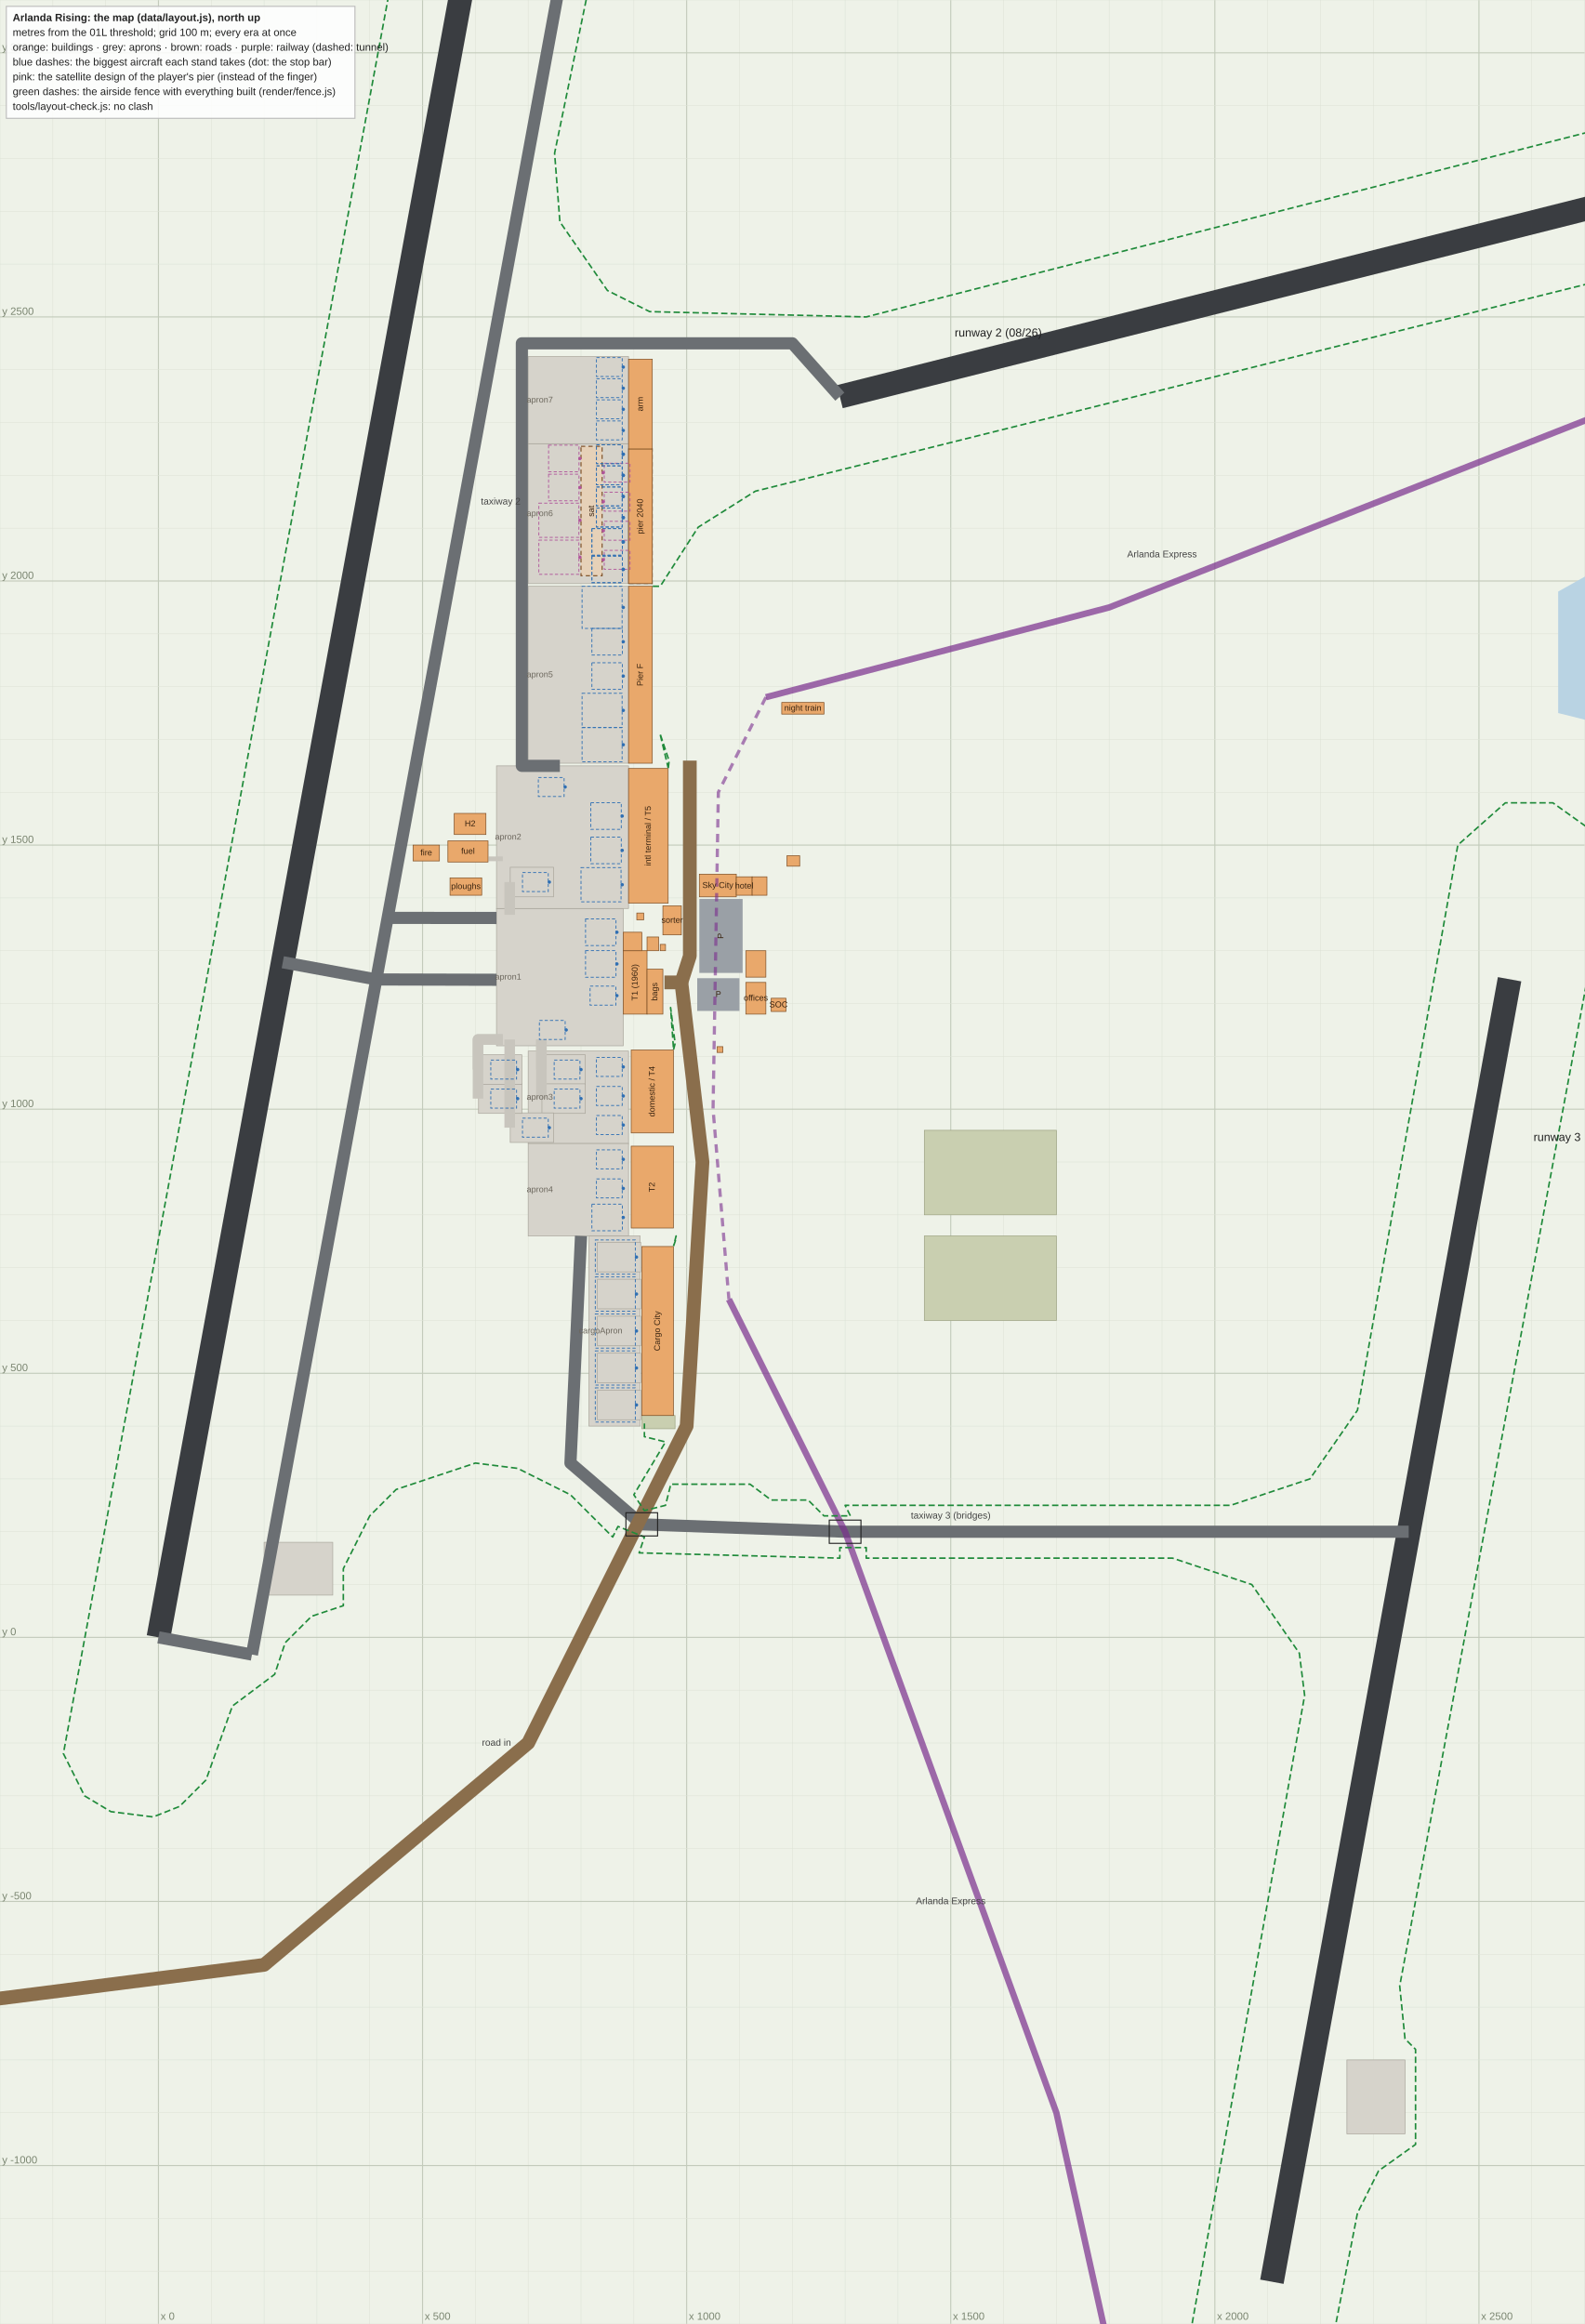
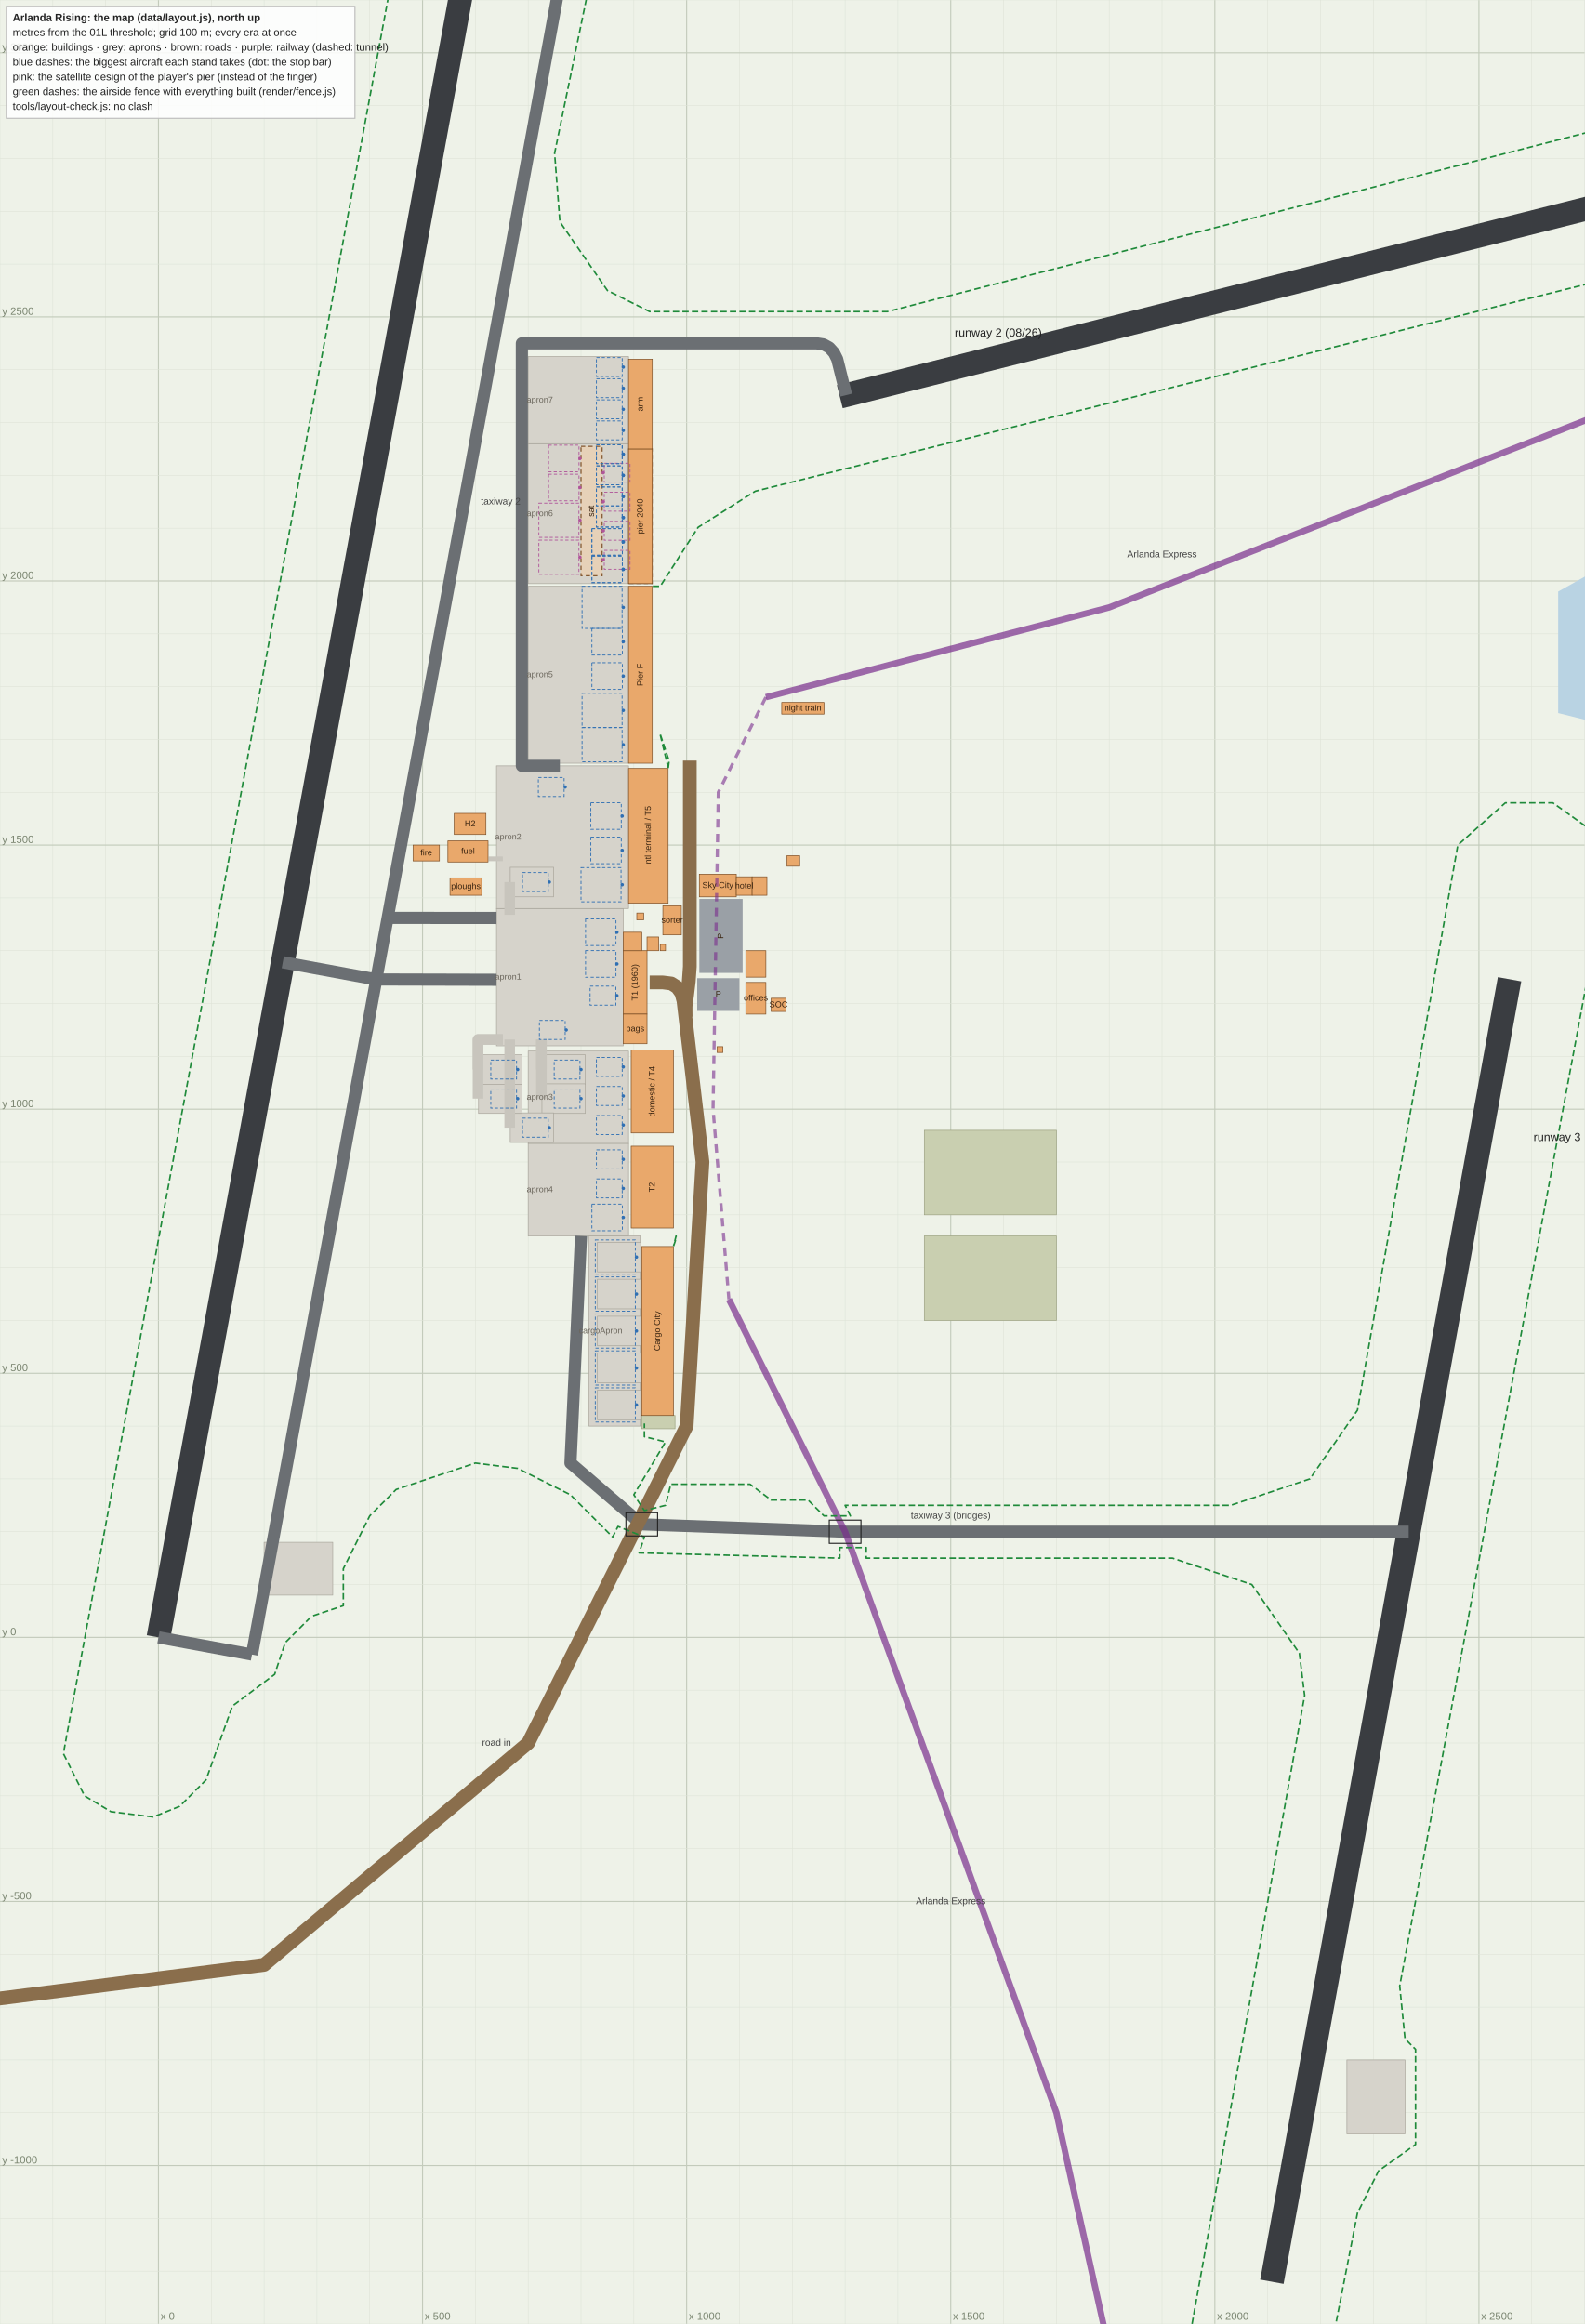
<svg xmlns="http://www.w3.org/2000/svg" width="1500" height="2200" viewBox="0 0 1500 2200" font-family="Arial, sans-serif">
  <rect width="1500" height="2200" fill="#eef2e8" />
  <line x1="0.0" y1="0" x2="0.0" y2="2200" stroke="#dde3d6" stroke-width="0.5" />
  <line x1="50.0" y1="0" x2="50.0" y2="2200" stroke="#dde3d6" stroke-width="0.5" />
  <line x1="100.0" y1="0" x2="100.0" y2="2200" stroke="#dde3d6" stroke-width="0.5" />
  <line x1="150.0" y1="0" x2="150.0" y2="2200" stroke="#c3cbbb" stroke-width="1" />
  <text x="152" y="2196" font-size="10" fill="#7a8570">x 0</text>
  <line x1="200.0" y1="0" x2="200.0" y2="2200" stroke="#dde3d6" stroke-width="0.5" />
  <line x1="250.0" y1="0" x2="250.0" y2="2200" stroke="#dde3d6" stroke-width="0.5" />
  <line x1="300.0" y1="0" x2="300.0" y2="2200" stroke="#dde3d6" stroke-width="0.5" />
  <line x1="350.0" y1="0" x2="350.0" y2="2200" stroke="#dde3d6" stroke-width="0.5" />
  <line x1="400.0" y1="0" x2="400.0" y2="2200" stroke="#c3cbbb" stroke-width="1" />
  <text x="402" y="2196" font-size="10" fill="#7a8570">x 500</text>
  <line x1="450.0" y1="0" x2="450.0" y2="2200" stroke="#dde3d6" stroke-width="0.5" />
  <line x1="500.0" y1="0" x2="500.0" y2="2200" stroke="#dde3d6" stroke-width="0.5" />
  <line x1="550.0" y1="0" x2="550.0" y2="2200" stroke="#dde3d6" stroke-width="0.5" />
  <line x1="600.0" y1="0" x2="600.0" y2="2200" stroke="#dde3d6" stroke-width="0.5" />
  <line x1="650.0" y1="0" x2="650.0" y2="2200" stroke="#c3cbbb" stroke-width="1" />
  <text x="652" y="2196" font-size="10" fill="#7a8570">x 1000</text>
  <line x1="700.0" y1="0" x2="700.0" y2="2200" stroke="#dde3d6" stroke-width="0.5" />
  <line x1="750.0" y1="0" x2="750.0" y2="2200" stroke="#dde3d6" stroke-width="0.5" />
  <line x1="800.0" y1="0" x2="800.0" y2="2200" stroke="#dde3d6" stroke-width="0.5" />
  <line x1="850.0" y1="0" x2="850.0" y2="2200" stroke="#dde3d6" stroke-width="0.5" />
  <line x1="900.0" y1="0" x2="900.0" y2="2200" stroke="#c3cbbb" stroke-width="1" />
  <text x="902" y="2196" font-size="10" fill="#7a8570">x 1500</text>
  <line x1="950.0" y1="0" x2="950.0" y2="2200" stroke="#dde3d6" stroke-width="0.5" />
  <line x1="1000.0" y1="0" x2="1000.0" y2="2200" stroke="#dde3d6" stroke-width="0.5" />
  <line x1="1050.0" y1="0" x2="1050.0" y2="2200" stroke="#dde3d6" stroke-width="0.5" />
  <line x1="1100.0" y1="0" x2="1100.0" y2="2200" stroke="#dde3d6" stroke-width="0.5" />
  <line x1="1150.0" y1="0" x2="1150.0" y2="2200" stroke="#c3cbbb" stroke-width="1" />
  <text x="1152" y="2196" font-size="10" fill="#7a8570">x 2000</text>
  <line x1="1200.0" y1="0" x2="1200.0" y2="2200" stroke="#dde3d6" stroke-width="0.5" />
  <line x1="1250.0" y1="0" x2="1250.0" y2="2200" stroke="#dde3d6" stroke-width="0.5" />
  <line x1="1300.0" y1="0" x2="1300.0" y2="2200" stroke="#dde3d6" stroke-width="0.5" />
  <line x1="1350.0" y1="0" x2="1350.0" y2="2200" stroke="#dde3d6" stroke-width="0.5" />
  <line x1="1400.0" y1="0" x2="1400.0" y2="2200" stroke="#c3cbbb" stroke-width="1" />
  <text x="1402" y="2196" font-size="10" fill="#7a8570">x 2500</text>
  <line x1="1450.0" y1="0" x2="1450.0" y2="2200" stroke="#dde3d6" stroke-width="0.5" />
  <line x1="1500.0" y1="0" x2="1500.0" y2="2200" stroke="#dde3d6" stroke-width="0.5" />
  <line x1="0" y1="2200.0" x2="1500" y2="2200.0" stroke="#dde3d6" stroke-width="0.5" />
  <line x1="0" y1="2150.0" x2="1500" y2="2150.0" stroke="#dde3d6" stroke-width="0.5" />
  <line x1="0" y1="2100.0" x2="1500" y2="2100.0" stroke="#dde3d6" stroke-width="0.5" />
  <line x1="0" y1="2050.0" x2="1500" y2="2050.0" stroke="#c3cbbb" stroke-width="1" />
  <text x="2" y="2048" font-size="10" fill="#7a8570">y -1000</text>
  <line x1="0" y1="2000.0" x2="1500" y2="2000.0" stroke="#dde3d6" stroke-width="0.5" />
  <line x1="0" y1="1950.0" x2="1500" y2="1950.0" stroke="#dde3d6" stroke-width="0.5" />
  <line x1="0" y1="1900.0" x2="1500" y2="1900.0" stroke="#dde3d6" stroke-width="0.5" />
  <line x1="0" y1="1850.0" x2="1500" y2="1850.0" stroke="#dde3d6" stroke-width="0.5" />
  <line x1="0" y1="1800.0" x2="1500" y2="1800.0" stroke="#c3cbbb" stroke-width="1" />
  <text x="2" y="1798" font-size="10" fill="#7a8570">y -500</text>
  <line x1="0" y1="1750.0" x2="1500" y2="1750.0" stroke="#dde3d6" stroke-width="0.5" />
  <line x1="0" y1="1700.0" x2="1500" y2="1700.0" stroke="#dde3d6" stroke-width="0.5" />
  <line x1="0" y1="1650.0" x2="1500" y2="1650.0" stroke="#dde3d6" stroke-width="0.5" />
  <line x1="0" y1="1600.0" x2="1500" y2="1600.0" stroke="#dde3d6" stroke-width="0.5" />
  <line x1="0" y1="1550.0" x2="1500" y2="1550.0" stroke="#c3cbbb" stroke-width="1" />
  <text x="2" y="1548" font-size="10" fill="#7a8570">y 0</text>
  <line x1="0" y1="1500.0" x2="1500" y2="1500.0" stroke="#dde3d6" stroke-width="0.5" />
  <line x1="0" y1="1450.0" x2="1500" y2="1450.0" stroke="#dde3d6" stroke-width="0.5" />
  <line x1="0" y1="1400.0" x2="1500" y2="1400.0" stroke="#dde3d6" stroke-width="0.5" />
  <line x1="0" y1="1350.0" x2="1500" y2="1350.0" stroke="#dde3d6" stroke-width="0.5" />
  <line x1="0" y1="1300.0" x2="1500" y2="1300.0" stroke="#c3cbbb" stroke-width="1" />
  <text x="2" y="1298" font-size="10" fill="#7a8570">y 500</text>
  <line x1="0" y1="1250.0" x2="1500" y2="1250.0" stroke="#dde3d6" stroke-width="0.5" />
  <line x1="0" y1="1200.0" x2="1500" y2="1200.0" stroke="#dde3d6" stroke-width="0.5" />
  <line x1="0" y1="1150.0" x2="1500" y2="1150.0" stroke="#dde3d6" stroke-width="0.5" />
  <line x1="0" y1="1100.0" x2="1500" y2="1100.0" stroke="#dde3d6" stroke-width="0.5" />
  <line x1="0" y1="1050.0" x2="1500" y2="1050.0" stroke="#c3cbbb" stroke-width="1" />
  <text x="2" y="1048" font-size="10" fill="#7a8570">y 1000</text>
  <line x1="0" y1="1000.0" x2="1500" y2="1000.0" stroke="#dde3d6" stroke-width="0.5" />
  <line x1="0" y1="950.0" x2="1500" y2="950.0" stroke="#dde3d6" stroke-width="0.5" />
  <line x1="0" y1="900.0" x2="1500" y2="900.0" stroke="#dde3d6" stroke-width="0.5" />
  <line x1="0" y1="850.0" x2="1500" y2="850.0" stroke="#dde3d6" stroke-width="0.5" />
  <line x1="0" y1="800.0" x2="1500" y2="800.0" stroke="#c3cbbb" stroke-width="1" />
  <text x="2" y="798" font-size="10" fill="#7a8570">y 1500</text>
  <line x1="0" y1="750.0" x2="1500" y2="750.0" stroke="#dde3d6" stroke-width="0.5" />
  <line x1="0" y1="700.0" x2="1500" y2="700.0" stroke="#dde3d6" stroke-width="0.5" />
  <line x1="0" y1="650.0" x2="1500" y2="650.0" stroke="#dde3d6" stroke-width="0.5" />
  <line x1="0" y1="600.0" x2="1500" y2="600.0" stroke="#dde3d6" stroke-width="0.5" />
  <line x1="0" y1="550.0" x2="1500" y2="550.0" stroke="#c3cbbb" stroke-width="1" />
  <text x="2" y="548" font-size="10" fill="#7a8570">y 2000</text>
  <line x1="0" y1="500.0" x2="1500" y2="500.0" stroke="#dde3d6" stroke-width="0.5" />
  <line x1="0" y1="450.0" x2="1500" y2="450.0" stroke="#dde3d6" stroke-width="0.5" />
  <line x1="0" y1="400.0" x2="1500" y2="400.0" stroke="#dde3d6" stroke-width="0.5" />
  <line x1="0" y1="350.0" x2="1500" y2="350.0" stroke="#dde3d6" stroke-width="0.5" />
  <line x1="0" y1="300.0" x2="1500" y2="300.0" stroke="#c3cbbb" stroke-width="1" />
  <text x="2" y="298" font-size="10" fill="#7a8570">y 2500</text>
  <line x1="0" y1="250.0" x2="1500" y2="250.0" stroke="#dde3d6" stroke-width="0.5" />
  <line x1="0" y1="200.0" x2="1500" y2="200.0" stroke="#dde3d6" stroke-width="0.5" />
  <line x1="0" y1="150.0" x2="1500" y2="150.0" stroke="#dde3d6" stroke-width="0.5" />
  <line x1="0" y1="100.0" x2="1500" y2="100.0" stroke="#dde3d6" stroke-width="0.5" />
  <line x1="0" y1="50.0" x2="1500" y2="50.0" stroke="#c3cbbb" stroke-width="1" />
  <text x="2" y="48" font-size="10" fill="#7a8570">y 3000</text>
  <line x1="0" y1="0.0" x2="1500" y2="0.0" stroke="#dde3d6" stroke-width="0.5" />
  <polygon points="1475.0,675.0 1675.0,725.0 1850.0,650.0 1800.0,525.0 1600.0,490.0 1475.0,560.0" fill="#b9d3e3" />
  <polygon points="-350.0,-100.0 -200.0,-75.0 -130.0,-175.0 -275.0,-250.0 -390.0,-190.0" fill="#b9d3e3" />
  <polygon points="1900.0,2000.0 2075.0,2050.0 2175.0,1930.0 2000.0,1850.0" fill="#b9d3e3" />
  <rect x="607.5" y="1340.0" width="31.5" height="12.5" fill="#c9cfb0" stroke="#9aa080" stroke-width="0.6" />
  <rect x="875.0" y="1170.0" width="125.0" height="80.0" fill="#c9cfb0" stroke="#9aa080" stroke-width="0.6" />
  <rect x="875.0" y="1070.0" width="125.0" height="80.0" fill="#c9cfb0" stroke="#9aa080" stroke-width="0.6" />
  <rect x="660.0" y="926.0" width="40.0" height="31.0" fill="#9aa0a6" stroke="none" stroke-width="0.6" />
  <rect x="662.0" y="851.0" width="41.0" height="70.0" fill="#9aa0a6" stroke="none" stroke-width="0.6" />
  <rect x="595.0" y="425.0" width="22.5" height="127.5" fill="#d6d3cb" stroke="#a8a49a" stroke-dasharray="4 3" fill-opacity="0.55" />
  <rect x="250.0" y="1460.0" width="65.0" height="50.0" fill="#d6d3cb" stroke="#a8a49a" stroke-width="0.6" />
  <rect x="1275.0" y="1950.0" width="55.0" height="70.0" fill="#d6d3cb" stroke="#a8a49a" stroke-width="0.6" />
  <rect x="470.0" y="860.0" width="120.0" height="130.0" fill="#d6d3cb" stroke="#a8a49a" stroke-width="0.6" />
  <rect x="470.0" y="725.0" width="125.0" height="135.0" fill="#d6d3cb" stroke="#a8a49a" stroke-width="0.6" />
  <rect x="500.0" y="995.0" width="95.0" height="87.5" fill="#d6d3cb" stroke="#a8a49a" stroke-width="0.6" />
  <rect x="500.0" y="1082.5" width="95.0" height="87.5" fill="#d6d3cb" stroke="#a8a49a" stroke-width="0.6" />
  <rect x="500.0" y="555.0" width="95.0" height="167.5" fill="#d6d3cb" stroke="#a8a49a" stroke-width="0.6" />
  <rect x="500.0" y="420.0" width="95.0" height="132.5" fill="#d6d3cb" stroke="#a8a49a" stroke-width="0.6" />
  <rect x="500.0" y="337.5" width="95.0" height="82.5" fill="#d6d3cb" stroke="#a8a49a" stroke-width="0.6" />
  <rect x="557.5" y="1170.0" width="48.5" height="180.0" fill="#d6d3cb" stroke="#a8a49a" stroke-width="0.6" />
  <rect x="513.0" y="998.5" width="41.0" height="28.0" fill="#d6d3cb" stroke="#a8a49a" stroke-width="0.6" />
  <rect x="513.0" y="1026.0" width="41.0" height="28.0" fill="#d6d3cb" stroke="#a8a49a" stroke-width="0.6" />
  <rect x="483.0" y="1053.5" width="41.0" height="28.0" fill="#d6d3cb" stroke="#a8a49a" stroke-width="0.6" />
  <rect x="453.0" y="1026.0" width="41.0" height="28.0" fill="#d6d3cb" stroke="#a8a49a" stroke-width="0.6" />
  <rect x="453.0" y="998.5" width="41.0" height="28.0" fill="#d6d3cb" stroke="#a8a49a" stroke-width="0.6" />
  <rect x="483.0" y="821.0" width="41.0" height="28.0" fill="#d6d3cb" stroke="#a8a49a" stroke-width="0.6" />
  <rect x="565.5" y="1316.0" width="41.0" height="28.0" fill="#d6d3cb" stroke="#a8a49a" stroke-width="0.6" />
  <rect x="565.5" y="1281.0" width="41.0" height="28.0" fill="#d6d3cb" stroke="#a8a49a" stroke-width="0.6" />
  <rect x="565.5" y="1246.0" width="41.0" height="28.0" fill="#d6d3cb" stroke="#a8a49a" stroke-width="0.6" />
  <rect x="565.5" y="1211.0" width="41.0" height="28.0" fill="#d6d3cb" stroke="#a8a49a" stroke-width="0.6" />
  <rect x="565.5" y="1176.0" width="41.0" height="28.0" fill="#d6d3cb" stroke="#a8a49a" stroke-width="0.6" />
  <polyline points="150.0,1550.0 448.0,-68.0" fill="none" stroke="#3a3d41" stroke-width="22.5" stroke-linejoin="round" />
  <polyline points="795.0,375.5 2004.5,71.0" fill="none" stroke="#3a3d41" stroke-width="22.5" stroke-linejoin="round" />
  <polyline points="1204.0,2160.0 1429.0,927.0" fill="none" stroke="#3a3d41" stroke-width="22.5" stroke-linejoin="round" />
  <polyline points="238.5,1566.3 536.5,-51.7" fill="none" stroke="#6b6f73" stroke-width="11.5" stroke-linejoin="round" />
  <polyline points="150.0,1550.0 238.5,1566.3" fill="none" stroke="#6b6f73" stroke-width="11.5" stroke-linejoin="round" />
  <polyline points="267.7,910.9 356.2,927.2" fill="none" stroke="#6b6f73" stroke-width="11.5" stroke-linejoin="round" />
  <polyline points="448.0,-68.0 536.5,-51.7" fill="none" stroke="#6b6f73" stroke-width="11.5" stroke-linejoin="round" />
  <polyline points="356.2,927.2 470.0,927.5" fill="none" stroke="#6b6f73" stroke-width="11.5" stroke-linejoin="round" />
  <polyline points="366.9,868.9 470.0,869.0" fill="none" stroke="#6b6f73" stroke-width="11.5" stroke-linejoin="round" />
-   <polyline points="530.0,725.0 494.0,725.0 494.0,325.0 750.0,325.0 795.0,375.5" fill="none" stroke="#6b6f73" stroke-width="11.5" stroke-linejoin="round" />
+   <polyline points="530.0,725.0 494.0,725.0 494.0,325.0 773.0,325.0 779.5,326.0 785.0,329.0 789.5,334.0 792.5,340.0 801.0,374.0" fill="none" stroke="#6b6f73" stroke-width="11.5" stroke-linejoin="round" />
  <polyline points="1333.5,1450.0 800.0,1450.0 607.5,1443.0 540.0,1385.0 550.0,1170.0" fill="none" stroke="#6b6f73" stroke-width="11.5" stroke-linejoin="round" />
  <polyline points="462.5,813.0 476.0,813.0" fill="none" stroke="#c8c5bd" stroke-width="4.5" stroke-linejoin="round" />
  <polyline points="512.5,1012.5 512.5,984.0" fill="none" stroke="#c8c5bd" stroke-width="10.0" stroke-linejoin="round" />
  <polyline points="512.5,1040.0 512.5,984.0" fill="none" stroke="#c8c5bd" stroke-width="10.0" stroke-linejoin="round" />
  <polyline points="482.5,1067.5 482.5,984.0" fill="none" stroke="#c8c5bd" stroke-width="10.0" stroke-linejoin="round" />
  <polyline points="452.5,1040.0 452.5,984.0 476.0,984.0" fill="none" stroke="#c8c5bd" stroke-width="10.0" stroke-linejoin="round" />
  <polyline points="452.5,1012.5 452.5,984.0 476.0,984.0" fill="none" stroke="#c8c5bd" stroke-width="10.0" stroke-linejoin="round" />
  <polyline points="482.5,835.0 482.5,866.0" fill="none" stroke="#c8c5bd" stroke-width="10.0" stroke-linejoin="round" />
-   <polyline points="-790.0,1900.0 -300.0,1930.0 250.0,1860.0 500.0,1650.0 650.0,1350.0 665.0,1100.0 645.0,930.0 629.0,930.0" fill="none" stroke="#8a6e4c" stroke-width="13.0" stroke-linejoin="round" />
-   <polyline points="645.0,930.0 653.0,905.0 653.0,720.0" fill="none" stroke="#8a6e4c" stroke-width="13.0" stroke-linejoin="round" />
+   <polyline points="-790.0,1900.0 -300.0,1930.0 250.0,1860.0 500.0,1650.0 650.0,1350.0 665.0,1100.0 647.0,947.5 645.0,940.0 641.0,934.5 635.5,931.0 627.5,930.0 615.0,930.0" fill="none" stroke="#8a6e4c" stroke-width="13.0" stroke-linejoin="round" />
+   <polyline points="649.0,962.5 649.0,952.5 650.5,941.5 652.0,929.0 653.0,915.0 653.0,720.0" fill="none" stroke="#8a6e4c" stroke-width="13.0" stroke-linejoin="round" />
  <polyline points="-400.0,17550.0 -630.0,4800.0 -700.0,3350.0 -760.0,2300.0 -790.0,1900.0 -780.0,1150.0 -825.0,250.0 -900.0,-1050.0 -1025.0,-2950.0 -1450.0,-16450.0" fill="none" stroke="#8a6e4c" stroke-width="15.0" stroke-linejoin="round" />
  <polyline points="-790.0,1900.0 -950.0,1910.0 -1170.0,2200.0" fill="none" stroke="#8a6e4c" stroke-width="13.0" stroke-linejoin="round" />
  <polyline points="-745.0,1903.0 -762.0,1882.0 -775.0,1830.0 -780.5,1760.0" fill="none" stroke="#8a6e4c" stroke-width="8.0" stroke-linejoin="round" />
  <polyline points="-745.0,1903.0 -761.0,1925.0 -769.0,1975.0 -772.0,2040.0" fill="none" stroke="#8a6e4c" stroke-width="8.0" stroke-linejoin="round" />
  <polyline points="-835.0,1903.0 -818.0,1882.0 -803.0,1830.0 -795.5,1760.0" fill="none" stroke="#8a6e4c" stroke-width="8.0" stroke-linejoin="round" />
  <polyline points="-835.0,1903.0 -819.0,1925.0 -806.0,1975.0 -787.0,2040.0" fill="none" stroke="#8a6e4c" stroke-width="8.0" stroke-linejoin="round" />
  <polyline points="2450.0,-550.0 2150.0,100.0 1750.0,300.0 1050.0,575.0 725.0,660.0" fill="none" stroke="#7a2e8e" stroke-width="6.0" stroke-linejoin="round" stroke-opacity="0.7" />
  <polyline points="690.0,1230.0 800.0,1450.0 1000.0,2000.0 1300.0,3350.0" fill="none" stroke="#7a2e8e" stroke-width="6.0" stroke-linejoin="round" stroke-opacity="0.7" />
  <rect x="590.0" y="900.0" width="22.5" height="60.0" fill="#e9a86b" stroke="#7a4a20" stroke-width="0.6" />
  <rect x="595.0" y="727.5" width="37.5" height="127.5" fill="#e9a86b" stroke="#7a4a20" stroke-width="0.6" />
  <rect x="597.5" y="994.0" width="40.0" height="78.5" fill="#e9a86b" stroke="#7a4a20" stroke-width="0.6" />
-   <rect x="612.5" y="917.5" width="15.0" height="42.5" fill="#e9a86b" stroke="#7a4a20" stroke-width="0.6" />
+   <rect x="590.0" y="960.0" width="22.5" height="28.0" fill="#e9a86b" stroke="#7a4a20" stroke-width="0.6" />
  <rect x="612.5" y="887.0" width="11.0" height="13.0" fill="#e9a86b" stroke="#7a4a20" stroke-width="0.6" />
  <rect x="625.0" y="894.0" width="5.0" height="6.0" fill="#e9a86b" stroke="#7a4a20" stroke-width="0.6" />
  <rect x="597.5" y="1085.0" width="40.0" height="77.5" fill="#e9a86b" stroke="#7a4a20" stroke-width="0.6" />
  <rect x="627.5" y="857.5" width="17.5" height="27.5" fill="#e9a86b" stroke="#7a4a20" stroke-width="0.6" />
  <rect x="595.0" y="555.0" width="22.5" height="167.5" fill="#e9a86b" stroke="#7a4a20" stroke-width="0.6" />
  <rect x="662.0" y="827.5" width="35.0" height="21.5" fill="#e9a86b" stroke="#7a4a20" stroke-width="0.6" />
  <rect x="697.0" y="830.0" width="15.0" height="17.5" fill="#e9a86b" stroke="#7a4a20" stroke-width="0.6" />
  <rect x="712.0" y="830.0" width="14.0" height="17.5" fill="#e9a86b" stroke="#7a4a20" stroke-width="0.6" />
  <rect x="706.0" y="930.0" width="19.0" height="30.0" fill="#e9a86b" stroke="#7a4a20" stroke-width="0.6" />
  <rect x="607.5" y="1180.0" width="30.0" height="160.0" fill="#e9a86b" stroke="#7a4a20" stroke-width="0.6" />
  <rect x="745.0" y="810.0" width="12.0" height="10.0" fill="#e9a86b" stroke="#7a4a20" stroke-width="0.6" />
  <rect x="730.0" y="945.0" width="14.0" height="12.5" fill="#e9a86b" stroke="#7a4a20" stroke-width="0.6" />
  <rect x="430.0" y="770.0" width="30.0" height="20.0" fill="#e9a86b" stroke="#7a4a20" stroke-width="0.6" />
  <rect x="740.0" y="665.0" width="40.0" height="11.0" fill="#e9a86b" stroke="#7a4a20" stroke-width="0.6" />
  <rect x="391.0" y="800.0" width="25.0" height="15.0" fill="#e9a86b" stroke="#7a4a20" stroke-width="0.6" />
  <rect x="590.0" y="882.5" width="17.5" height="17.5" fill="#e9a86b" stroke="#7a4a20" stroke-width="0.6" />
  <rect x="706.0" y="900.0" width="19.0" height="25.0" fill="#e9a86b" stroke="#7a4a20" stroke-width="0.6" />
  <rect x="602.8" y="864.3" width="6.5" height="6.5" fill="#e9a86b" stroke="#7a4a20" stroke-width="0.6" />
  <rect x="678.8" y="990.8" width="5.5" height="5.5" fill="#e9a86b" stroke="#7a4a20" stroke-width="0.6" />
  <rect x="595.0" y="425.0" width="22.5" height="127.5" fill="#e9a86b" stroke="#7a4a20" stroke-width="0.6" />
  <rect x="595.0" y="425.0" width="22.5" height="127.5" fill="#e9a86b" stroke="#7a4a20" stroke-width="0.6" />
  <rect x="550.0" y="422.5" width="20.0" height="122.5" fill="#f2d0a8" stroke="#7a4a20" stroke-dasharray="4 3" fill-opacity="0.55" />
  <rect x="595.0" y="340.0" width="22.5" height="85.0" fill="#e9a86b" stroke="#7a4a20" stroke-width="0.6" />
  <rect x="424.0" y="796.0" width="38.0" height="20.0" fill="#e9a86b" stroke="#7a4a20" stroke-width="0.6" />
  <rect x="426.0" y="831.0" width="30.0" height="16.5" fill="#e9a86b" stroke="#7a4a20" stroke-width="0.6" />
  <rect x="554.3" y="869.9" width="28.8" height="25.2" fill="none" stroke="#2f6fb3" stroke-dasharray="3 2" stroke-width="0.8" />
  <rect x="554.3" y="899.9" width="28.8" height="25.2" fill="none" stroke="#2f6fb3" stroke-dasharray="3 2" stroke-width="0.8" />
  <rect x="558.6" y="933.5" width="24.4" height="18.0" fill="none" stroke="#2f6fb3" stroke-dasharray="3 2" stroke-width="0.8" />
  <rect x="510.6" y="966.0" width="24.4" height="18.0" fill="none" stroke="#2f6fb3" stroke-dasharray="3 2" stroke-width="0.8" />
  <rect x="524.6" y="1003.5" width="24.4" height="18.0" fill="none" stroke="#2f6fb3" stroke-dasharray="3 2" stroke-width="0.8" />
  <rect x="524.6" y="1031.0" width="24.4" height="18.0" fill="none" stroke="#2f6fb3" stroke-dasharray="3 2" stroke-width="0.8" />
  <rect x="494.6" y="1058.5" width="24.4" height="18.0" fill="none" stroke="#2f6fb3" stroke-dasharray="3 2" stroke-width="0.8" />
  <rect x="464.6" y="1031.0" width="24.4" height="18.0" fill="none" stroke="#2f6fb3" stroke-dasharray="3 2" stroke-width="0.8" />
  <rect x="464.6" y="1003.5" width="24.4" height="18.0" fill="none" stroke="#2f6fb3" stroke-dasharray="3 2" stroke-width="0.8" />
  <rect x="494.6" y="826.0" width="24.4" height="18.0" fill="none" stroke="#2f6fb3" stroke-dasharray="3 2" stroke-width="0.8" />
  <rect x="559.3" y="792.4" width="28.8" height="25.2" fill="none" stroke="#2f6fb3" stroke-dasharray="3 2" stroke-width="0.8" />
  <rect x="559.3" y="759.9" width="28.8" height="25.2" fill="none" stroke="#2f6fb3" stroke-dasharray="3 2" stroke-width="0.8" />
  <rect x="509.6" y="736.0" width="24.4" height="18.0" fill="none" stroke="#2f6fb3" stroke-dasharray="3 2" stroke-width="0.8" />
  <rect x="550.0" y="821.3" width="37.9" height="32.4" fill="none" stroke="#2f6fb3" stroke-dasharray="3 2" stroke-width="0.8" />
  <rect x="564.6" y="1001.0" width="24.4" height="18.0" fill="none" stroke="#2f6fb3" stroke-dasharray="3 2" stroke-width="0.8" />
  <rect x="564.6" y="1028.5" width="24.4" height="18.0" fill="none" stroke="#2f6fb3" stroke-dasharray="3 2" stroke-width="0.8" />
  <rect x="564.6" y="1056.0" width="24.4" height="18.0" fill="none" stroke="#2f6fb3" stroke-dasharray="3 2" stroke-width="0.8" />
  <rect x="564.6" y="1088.5" width="24.4" height="18.0" fill="none" stroke="#2f6fb3" stroke-dasharray="3 2" stroke-width="0.8" />
  <rect x="564.6" y="1116.0" width="24.4" height="18.0" fill="none" stroke="#2f6fb3" stroke-dasharray="3 2" stroke-width="0.8" />
  <rect x="560.3" y="1139.9" width="28.8" height="25.2" fill="none" stroke="#2f6fb3" stroke-dasharray="3 2" stroke-width="0.8" />
  <rect x="551.0" y="688.8" width="37.9" height="32.4" fill="none" stroke="#2f6fb3" stroke-dasharray="3 2" stroke-width="0.8" />
  <rect x="551.0" y="656.3" width="37.9" height="32.4" fill="none" stroke="#2f6fb3" stroke-dasharray="3 2" stroke-width="0.8" />
  <rect x="560.3" y="627.4" width="28.8" height="25.2" fill="none" stroke="#2f6fb3" stroke-dasharray="3 2" stroke-width="0.8" />
  <rect x="560.3" y="594.9" width="28.8" height="25.2" fill="none" stroke="#2f6fb3" stroke-dasharray="3 2" stroke-width="0.8" />
  <rect x="551.0" y="555.0" width="37.9" height="39.9" fill="none" stroke="#2f6fb3" stroke-dasharray="3 2" stroke-width="0.8" />
  <rect x="563.5" y="1313.8" width="37.9" height="32.4" fill="none" stroke="#2f6fb3" stroke-dasharray="3 2" stroke-width="0.8" />
  <rect x="563.5" y="1278.8" width="37.9" height="32.4" fill="none" stroke="#2f6fb3" stroke-dasharray="3 2" stroke-width="0.8" />
  <rect x="563.5" y="1243.8" width="37.9" height="32.4" fill="none" stroke="#2f6fb3" stroke-dasharray="3 2" stroke-width="0.8" />
  <rect x="563.5" y="1208.8" width="37.9" height="32.4" fill="none" stroke="#2f6fb3" stroke-dasharray="3 2" stroke-width="0.8" />
  <rect x="563.5" y="1173.8" width="37.9" height="32.4" fill="none" stroke="#2f6fb3" stroke-dasharray="3 2" stroke-width="0.8" />
  <rect x="560.3" y="526.4" width="28.8" height="25.2" fill="none" stroke="#2f6fb3" stroke-dasharray="3 2" stroke-width="0.8" />
  <rect x="560.3" y="500.4" width="28.8" height="25.2" fill="none" stroke="#2f6fb3" stroke-dasharray="3 2" stroke-width="0.8" />
  <rect x="564.6" y="481.0" width="24.4" height="17.9" fill="none" stroke="#2f6fb3" stroke-dasharray="3 2" stroke-width="0.8" />
  <rect x="564.6" y="461.0" width="24.4" height="17.9" fill="none" stroke="#2f6fb3" stroke-dasharray="3 2" stroke-width="0.8" />
  <rect x="564.6" y="441.0" width="24.4" height="17.9" fill="none" stroke="#2f6fb3" stroke-dasharray="3 2" stroke-width="0.8" />
  <rect x="564.6" y="421.0" width="24.4" height="17.9" fill="none" stroke="#2f6fb3" stroke-dasharray="3 2" stroke-width="0.8" />
  <rect x="510.1" y="511.3" width="37.9" height="32.4" fill="none" stroke="#b0559a" stroke-dasharray="3 2" stroke-width="0.8" />
  <rect x="510.1" y="476.3" width="37.9" height="32.4" fill="none" stroke="#b0559a" stroke-dasharray="3 2" stroke-width="0.8" />
  <rect x="519.3" y="448.9" width="28.8" height="25.2" fill="none" stroke="#b0559a" stroke-dasharray="3 2" stroke-width="0.8" />
  <rect x="519.3" y="421.4" width="28.8" height="25.2" fill="none" stroke="#b0559a" stroke-dasharray="3 2" stroke-width="0.8" />
  <rect x="572.0" y="521.0" width="24.4" height="17.9" fill="none" stroke="#b0559a" stroke-dasharray="3 2" stroke-width="0.8" />
  <rect x="572.0" y="493.5" width="24.4" height="17.9" fill="none" stroke="#b0559a" stroke-dasharray="3 2" stroke-width="0.8" />
  <rect x="572.0" y="466.0" width="24.4" height="17.9" fill="none" stroke="#b0559a" stroke-dasharray="3 2" stroke-width="0.8" />
  <rect x="572.0" y="438.5" width="24.4" height="17.9" fill="none" stroke="#b0559a" stroke-dasharray="3 2" stroke-width="0.8" />
  <rect x="560.3" y="526.4" width="28.8" height="25.2" fill="none" stroke="#2f6fb3" stroke-dasharray="3 2" stroke-width="0.8" />
  <rect x="560.3" y="500.4" width="28.8" height="25.2" fill="none" stroke="#2f6fb3" stroke-dasharray="3 2" stroke-width="0.8" />
  <rect x="564.6" y="481.0" width="24.4" height="17.9" fill="none" stroke="#2f6fb3" stroke-dasharray="3 2" stroke-width="0.8" />
  <rect x="564.6" y="461.0" width="24.4" height="17.9" fill="none" stroke="#2f6fb3" stroke-dasharray="3 2" stroke-width="0.8" />
  <rect x="564.6" y="441.0" width="24.4" height="17.9" fill="none" stroke="#2f6fb3" stroke-dasharray="3 2" stroke-width="0.8" />
  <rect x="564.6" y="421.0" width="24.4" height="17.9" fill="none" stroke="#2f6fb3" stroke-dasharray="3 2" stroke-width="0.8" />
  <rect x="564.6" y="398.5" width="24.4" height="17.9" fill="none" stroke="#2f6fb3" stroke-dasharray="3 2" stroke-width="0.8" />
  <rect x="564.6" y="378.5" width="24.4" height="17.9" fill="none" stroke="#2f6fb3" stroke-dasharray="3 2" stroke-width="0.8" />
  <rect x="564.6" y="358.5" width="24.4" height="17.9" fill="none" stroke="#2f6fb3" stroke-dasharray="3 2" stroke-width="0.8" />
  <rect x="564.6" y="338.5" width="24.4" height="17.9" fill="none" stroke="#2f6fb3" stroke-dasharray="3 2" stroke-width="0.8" />
  <polyline points="637.6,1179.6 640.0,1172.5 640.0,1170.0 637.6,1179.6" fill="none" stroke="#1f8a3a" stroke-width="1.5" stroke-linejoin="round" stroke-dasharray="6 3" />
-   <polyline points="637.6,993.6 639.1,987.7 634.8,953.8 637.6,993.6" fill="none" stroke="#1f8a3a" stroke-width="1.5" stroke-linejoin="round" stroke-dasharray="6 3" />
  <polyline points="632.6,727.1 633.4,720.3 624.7,694.2 632.6,727.1" fill="none" stroke="#1f8a3a" stroke-width="1.5" stroke-linejoin="round" stroke-dasharray="6 3" />
-   <polyline points="617.9,555.0 625.0,555.0 660.9,499.1 715.0,465.0 2080.0,125.0 2145.0,90.0 2170.0,25.0 2140.0,-15.0 2090.0,-25.0 820.0,300.0 615.0,295.0 575.0,275.0 530.0,210.0 525.0,145.0 560.0,-25.0 560.0,-65.0 540.0,-95.0 535.0,-190.0 510.0,-225.0 490.0,-235.0 445.0,-235.0 405.0,-205.0 60.0,1660.0 80.0,1700.0 105.0,1715.0 145.0,1720.0 170.0,1710.0 195.0,1685.0 220.0,1615.0 260.0,1585.0 270.0,1555.0 295.0,1530.0 325.0,1520.0 325.0,1485.0 350.0,1435.0 375.0,1410.0 450.0,1385.0 490.0,1390.0 540.0,1415.0 580.0,1455.0 585.0,1445.0 610.0,1455.0 605.0,1470.0 795.0,1475.0 795.0,1465.0 820.0,1465.0 820.0,1475.0 1110.0,1475.0 1185.0,1500.0 1230.0,1565.0 1235.0,1605.0 1115.0,2275.0 1130.0,2305.0 1175.0,2330.0 1215.0,2325.0 1245.0,2300.0 1285.0,2095.0 1305.0,2055.0 1340.0,2030.0 1340.0,1940.0 1330.0,1930.0 1325.0,1880.0 1515.0,860.0 1515.0,805.0 1505.0,785.0 1470.0,760.0 1425.0,760.0 1380.0,800.0 1285.0,1335.0 1240.0,1400.0 1165.0,1425.0 800.0,1425.0 805.0,1435.0 780.0,1435.0 765.0,1420.0 730.0,1420.0 710.0,1405.0 635.0,1405.0 630.0,1425.0 610.0,1430.0 600.0,1415.0 630.0,1365.0 610.0,1360.0 610.0,1347.5" fill="none" stroke="#1f8a3a" stroke-width="1.5" stroke-linejoin="round" stroke-dasharray="6 3" />
+   <polyline points="617.9,555.0 625.0,555.0 660.9,499.1 715.0,465.0 2080.0,125.0 2145.0,90.0 2170.0,25.0 2140.0,-15.0 2090.0,-25.0 840.0,295.0 615.0,295.0 575.0,275.0 530.0,210.0 525.0,145.0 560.0,-25.0 560.0,-65.0 540.0,-95.0 535.0,-190.0 510.0,-225.0 490.0,-235.0 445.0,-235.0 405.0,-205.0 60.0,1660.0 80.0,1700.0 105.0,1715.0 145.0,1720.0 170.0,1710.0 195.0,1685.0 220.0,1615.0 260.0,1585.0 270.0,1555.0 295.0,1530.0 325.0,1520.0 325.0,1485.0 350.0,1435.0 375.0,1410.0 450.0,1385.0 490.0,1390.0 540.0,1415.0 580.0,1455.0 585.0,1445.0 610.0,1455.0 605.0,1470.0 795.0,1475.0 795.0,1465.0 820.0,1465.0 820.0,1475.0 1110.0,1475.0 1185.0,1500.0 1230.0,1565.0 1235.0,1605.0 1115.0,2275.0 1130.0,2305.0 1175.0,2330.0 1215.0,2325.0 1245.0,2300.0 1285.0,2095.0 1305.0,2055.0 1340.0,2030.0 1340.0,1940.0 1330.0,1930.0 1325.0,1880.0 1515.0,860.0 1515.0,805.0 1505.0,785.0 1470.0,760.0 1425.0,760.0 1380.0,800.0 1285.0,1335.0 1240.0,1400.0 1165.0,1425.0 800.0,1425.0 805.0,1435.0 780.0,1435.0 765.0,1420.0 730.0,1420.0 710.0,1405.0 635.0,1405.0 630.0,1425.0 610.0,1430.0 600.0,1415.0 630.0,1365.0 610.0,1360.0 610.0,1347.5" fill="none" stroke="#1f8a3a" stroke-width="1.5" stroke-linejoin="round" stroke-dasharray="6 3" />
  <polyline points="725.0,660.0 680.0,750.0 675.0,1050.0 690.0,1230.0" fill="none" stroke="#7a2e8e" stroke-width="3.0" stroke-linejoin="round" stroke-dasharray="8 6" stroke-opacity="0.6" />
  <rect x="785.0" y="1439.0" width="30.0" height="22.0" fill="none" stroke="#222" stroke-width="1" />
  <rect x="592.5" y="1432.0" width="30.0" height="22.0" fill="none" stroke="#222" stroke-width="1" />
  <circle cx="584.0" cy="882.5" r="1.6" fill="#2f6fb3" />
  <circle cx="584.0" cy="912.5" r="1.6" fill="#2f6fb3" />
  <circle cx="584.0" cy="942.5" r="1.6" fill="#2f6fb3" />
  <circle cx="536.0" cy="975.0" r="1.6" fill="#2f6fb3" />
  <circle cx="550.0" cy="1012.5" r="1.6" fill="#2f6fb3" />
  <circle cx="550.0" cy="1040.0" r="1.6" fill="#2f6fb3" />
  <circle cx="520.0" cy="1067.5" r="1.6" fill="#2f6fb3" />
  <circle cx="490.0" cy="1040.0" r="1.6" fill="#2f6fb3" />
  <circle cx="490.0" cy="1012.5" r="1.6" fill="#2f6fb3" />
  <circle cx="520.0" cy="835.0" r="1.6" fill="#2f6fb3" />
  <circle cx="589.0" cy="805.0" r="1.6" fill="#2f6fb3" />
  <circle cx="589.0" cy="772.5" r="1.6" fill="#2f6fb3" />
  <circle cx="535.0" cy="745.0" r="1.6" fill="#2f6fb3" />
  <circle cx="589.0" cy="837.5" r="1.6" fill="#2f6fb3" />
  <circle cx="590.0" cy="1010.0" r="1.6" fill="#2f6fb3" />
  <circle cx="590.0" cy="1037.5" r="1.6" fill="#2f6fb3" />
  <circle cx="590.0" cy="1065.0" r="1.6" fill="#2f6fb3" />
  <circle cx="590.0" cy="1097.5" r="1.6" fill="#2f6fb3" />
  <circle cx="590.0" cy="1125.0" r="1.6" fill="#2f6fb3" />
  <circle cx="590.0" cy="1152.5" r="1.6" fill="#2f6fb3" />
  <circle cx="590.0" cy="705.0" r="1.6" fill="#2f6fb3" />
  <circle cx="590.0" cy="672.5" r="1.6" fill="#2f6fb3" />
  <circle cx="590.0" cy="640.0" r="1.6" fill="#2f6fb3" />
  <circle cx="590.0" cy="607.5" r="1.6" fill="#2f6fb3" />
  <circle cx="590.0" cy="575.0" r="1.6" fill="#2f6fb3" />
  <circle cx="602.5" cy="1330.0" r="1.6" fill="#2f6fb3" />
  <circle cx="602.5" cy="1295.0" r="1.6" fill="#2f6fb3" />
  <circle cx="602.5" cy="1260.0" r="1.6" fill="#2f6fb3" />
  <circle cx="602.5" cy="1225.0" r="1.6" fill="#2f6fb3" />
  <circle cx="602.5" cy="1190.0" r="1.6" fill="#2f6fb3" />
  <circle cx="590.0" cy="539.0" r="1.6" fill="#2f6fb3" />
  <circle cx="590.0" cy="513.0" r="1.6" fill="#2f6fb3" />
  <circle cx="590.0" cy="490.0" r="1.6" fill="#2f6fb3" />
  <circle cx="590.0" cy="470.0" r="1.6" fill="#2f6fb3" />
  <circle cx="590.0" cy="450.0" r="1.6" fill="#2f6fb3" />
  <circle cx="590.0" cy="430.0" r="1.6" fill="#2f6fb3" />
  <circle cx="549.0" cy="527.5" r="1.6" fill="#b0559a" />
  <circle cx="549.0" cy="492.5" r="1.6" fill="#b0559a" />
  <circle cx="549.0" cy="461.5" r="1.6" fill="#b0559a" />
  <circle cx="549.0" cy="434.0" r="1.6" fill="#b0559a" />
  <circle cx="571.0" cy="530.0" r="1.6" fill="#b0559a" />
  <circle cx="571.0" cy="502.5" r="1.6" fill="#b0559a" />
  <circle cx="571.0" cy="475.0" r="1.6" fill="#b0559a" />
  <circle cx="571.0" cy="447.5" r="1.6" fill="#b0559a" />
  <circle cx="590.0" cy="539.0" r="1.6" fill="#2f6fb3" />
  <circle cx="590.0" cy="513.0" r="1.6" fill="#2f6fb3" />
  <circle cx="590.0" cy="490.0" r="1.6" fill="#2f6fb3" />
  <circle cx="590.0" cy="470.0" r="1.6" fill="#2f6fb3" />
  <circle cx="590.0" cy="450.0" r="1.6" fill="#2f6fb3" />
  <circle cx="590.0" cy="430.0" r="1.6" fill="#2f6fb3" />
  <circle cx="590.0" cy="407.5" r="1.6" fill="#2f6fb3" />
  <circle cx="590.0" cy="387.5" r="1.6" fill="#2f6fb3" />
  <circle cx="590.0" cy="367.5" r="1.6" fill="#2f6fb3" />
  <circle cx="590.0" cy="347.5" r="1.6" fill="#2f6fb3" />
  <text x="601.3" y="930.0" font-size="8" fill="#3a2410" text-anchor="middle" dominant-baseline="middle" transform="rotate(-90 601.3 930.0)">T1 (1960)</text>
  <text x="613.8" y="791.3" font-size="8" fill="#3a2410" text-anchor="middle" dominant-baseline="middle" transform="rotate(-90 613.8 791.3)">intl terminal / T5</text>
  <text x="617.5" y="1033.3" font-size="8" fill="#3a2410" text-anchor="middle" dominant-baseline="middle" transform="rotate(-90 617.5 1033.3)">domestic / T4</text>
-   <text x="620.0" y="938.8" font-size="8" fill="#3a2410" text-anchor="middle" dominant-baseline="middle" transform="rotate(-90 620.0 938.8)">bags</text>
+   <text x="601.3" y="974.0" font-size="8" fill="#3a2410" text-anchor="middle" dominant-baseline="middle">bags</text>
  <text x="617.5" y="1123.8" font-size="8" fill="#3a2410" text-anchor="middle" dominant-baseline="middle" transform="rotate(-90 617.5 1123.8)">T2</text>
  <text x="636.3" y="871.3" font-size="8" fill="#3a2410" text-anchor="middle" dominant-baseline="middle">sorter</text>
  <text x="606.3" y="638.8" font-size="8" fill="#3a2410" text-anchor="middle" dominant-baseline="middle" transform="rotate(-90 606.3 638.8)">Pier F</text>
  <text x="679.5" y="838.3" font-size="8" fill="#3a2410" text-anchor="middle" dominant-baseline="middle">Sky City</text>
  <text x="704.5" y="838.8" font-size="8" fill="#3a2410" text-anchor="middle" dominant-baseline="middle">hotel</text>
  <text x="715.5" y="945.0" font-size="8" fill="#3a2410" text-anchor="middle" dominant-baseline="middle">offices</text>
  <text x="622.5" y="1260.0" font-size="8" fill="#3a2410" text-anchor="middle" dominant-baseline="middle" transform="rotate(-90 622.5 1260.0)">Cargo City</text>
  <text x="737.0" y="951.3" font-size="8" fill="#3a2410" text-anchor="middle" dominant-baseline="middle">SOC</text>
  <text x="445.0" y="780.0" font-size="8" fill="#3a2410" text-anchor="middle" dominant-baseline="middle">H2</text>
  <text x="760.0" y="670.5" font-size="8" fill="#3a2410" text-anchor="middle" dominant-baseline="middle">night train</text>
  <text x="403.5" y="807.5" font-size="8" fill="#3a2410" text-anchor="middle" dominant-baseline="middle">fire</text>
  <text x="606.3" y="488.8" font-size="8" fill="#3a2410" text-anchor="middle" dominant-baseline="middle" transform="rotate(-90 606.3 488.8)">pier 2040</text>
  <text x="560.0" y="483.8" font-size="8" fill="#3a2410" text-anchor="middle" dominant-baseline="middle" transform="rotate(-90 560.0 483.8)">sat</text>
  <text x="606.3" y="382.5" font-size="8" fill="#3a2410" text-anchor="middle" dominant-baseline="middle" transform="rotate(-90 606.3 382.5)">arm</text>
  <text x="443.0" y="806.0" font-size="8" fill="#3a2410" text-anchor="middle" dominant-baseline="middle">fuel</text>
  <text x="441.0" y="839.3" font-size="8" fill="#3a2410" text-anchor="middle" dominant-baseline="middle">ploughs</text>
  <text x="680.0" y="941.5" font-size="8" fill="#3a2410" text-anchor="middle" dominant-baseline="middle">P</text>
  <text x="682.5" y="886.0" font-size="8" fill="#3a2410" text-anchor="middle" dominant-baseline="middle" transform="rotate(-90 682.5 886.0)">P</text>
  <text x="481.0" y="925.0" font-size="8" fill="#6b665c" text-anchor="middle" dominant-baseline="middle">apron1</text>
  <text x="481.0" y="792.5" font-size="8" fill="#6b665c" text-anchor="middle" dominant-baseline="middle">apron2</text>
  <text x="511.0" y="1038.8" font-size="8" fill="#6b665c" text-anchor="middle" dominant-baseline="middle">apron3</text>
  <text x="511.0" y="1126.3" font-size="8" fill="#6b665c" text-anchor="middle" dominant-baseline="middle">apron4</text>
  <text x="511.0" y="638.8" font-size="8" fill="#6b665c" text-anchor="middle" dominant-baseline="middle">apron5</text>
  <text x="511.0" y="486.3" font-size="8" fill="#6b665c" text-anchor="middle" dominant-baseline="middle">apron6</text>
  <text x="511.0" y="378.8" font-size="8" fill="#6b665c" text-anchor="middle" dominant-baseline="middle">apron7</text>
  <text x="568.5" y="1260.0" font-size="8" fill="#6b665c" text-anchor="middle" dominant-baseline="middle">cargoApron</text>
  <text x="428.0" y="-8.0" font-size="11" fill="#222" text-anchor="middle" dominant-baseline="middle">runway 1 (01L/19R)</text>
  <text x="1474.0" y="1077.0" font-size="11" fill="#222" text-anchor="middle" dominant-baseline="middle">runway 3</text>
  <text x="945.0" y="315.5" font-size="11" fill="#222" text-anchor="middle" dominant-baseline="middle">runway 2 (08/26)</text>
  <text x="470.0" y="1650.0" font-size="9" fill="#444" text-anchor="middle" dominant-baseline="middle">road in</text>
  <text x="474.0" y="475.0" font-size="9" fill="#444" text-anchor="middle" dominant-baseline="middle">taxiway 2</text>
  <text x="900.0" y="1435.0" font-size="9" fill="#444" text-anchor="middle" dominant-baseline="middle">taxiway 3 (bridges)</text>
  <text x="900.0" y="1800.0" font-size="9" fill="#444" text-anchor="middle" dominant-baseline="middle">Arlanda Express</text>
  <text x="1100.0" y="525.0" font-size="9" fill="#444" text-anchor="middle" dominant-baseline="middle">Arlanda Express</text>
  <g font-size="10" fill="#222">
    <rect x="6" y="6" width="330" height="106" fill="#ffffff" fill-opacity="0.85" stroke="#bbb" />
    <text x="12" y="20" font-weight="700">Arlanda Rising: the map (data/layout.js), north up</text>
    <text x="12" y="34">metres from the 01L threshold; grid 100 m; every era at once</text>
    <text x="12" y="48">orange: buildings · grey: aprons · brown: roads · purple: railway (dashed: tunnel)</text>
    <text x="12" y="62">blue dashes: the biggest aircraft each stand takes (dot: the stop bar)</text>
    <text x="12" y="76">pink: the satellite design of the player's pier (instead of the finger)</text>
    <text x="12" y="90">green dashes: the airside fence with everything built (render/fence.js)</text>
    <text x="12" y="104">tools/layout-check.js: no clash</text>
  </g>
</svg>
